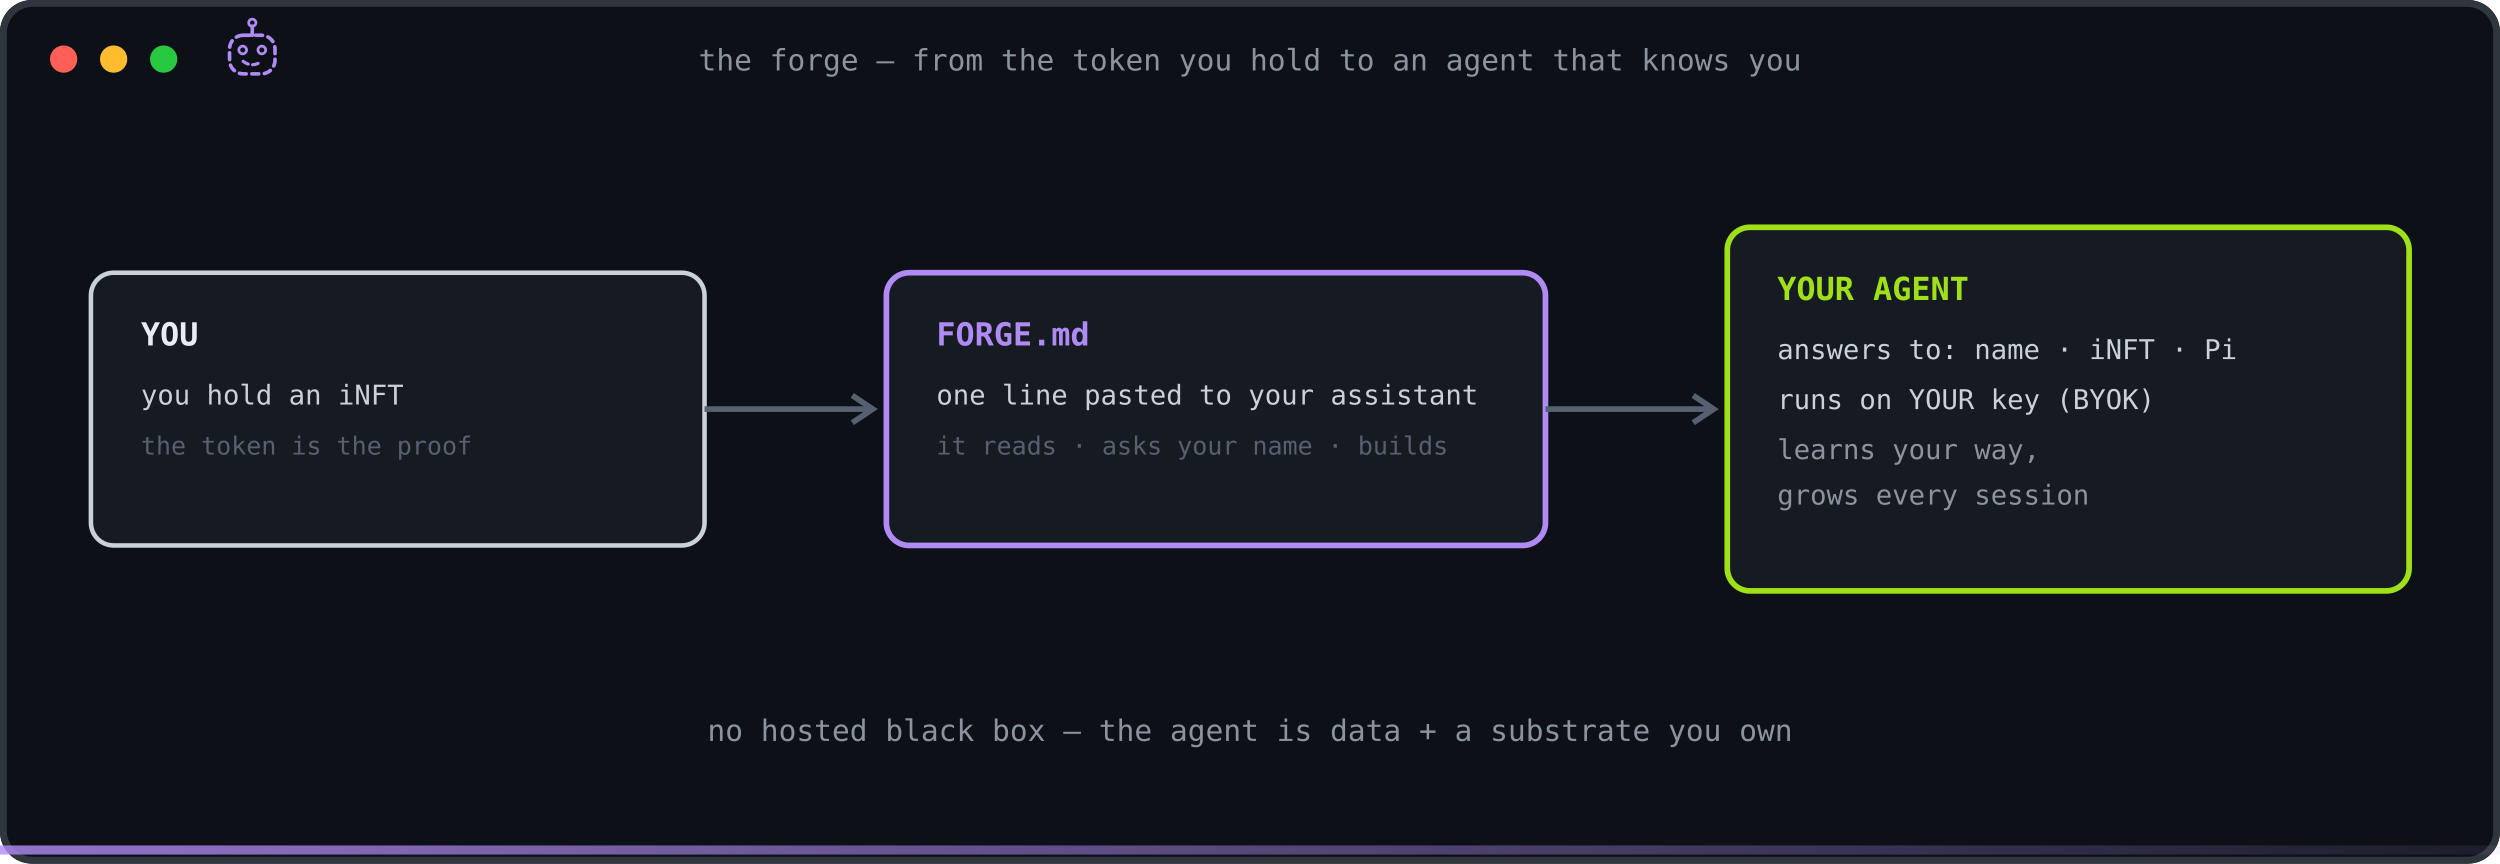
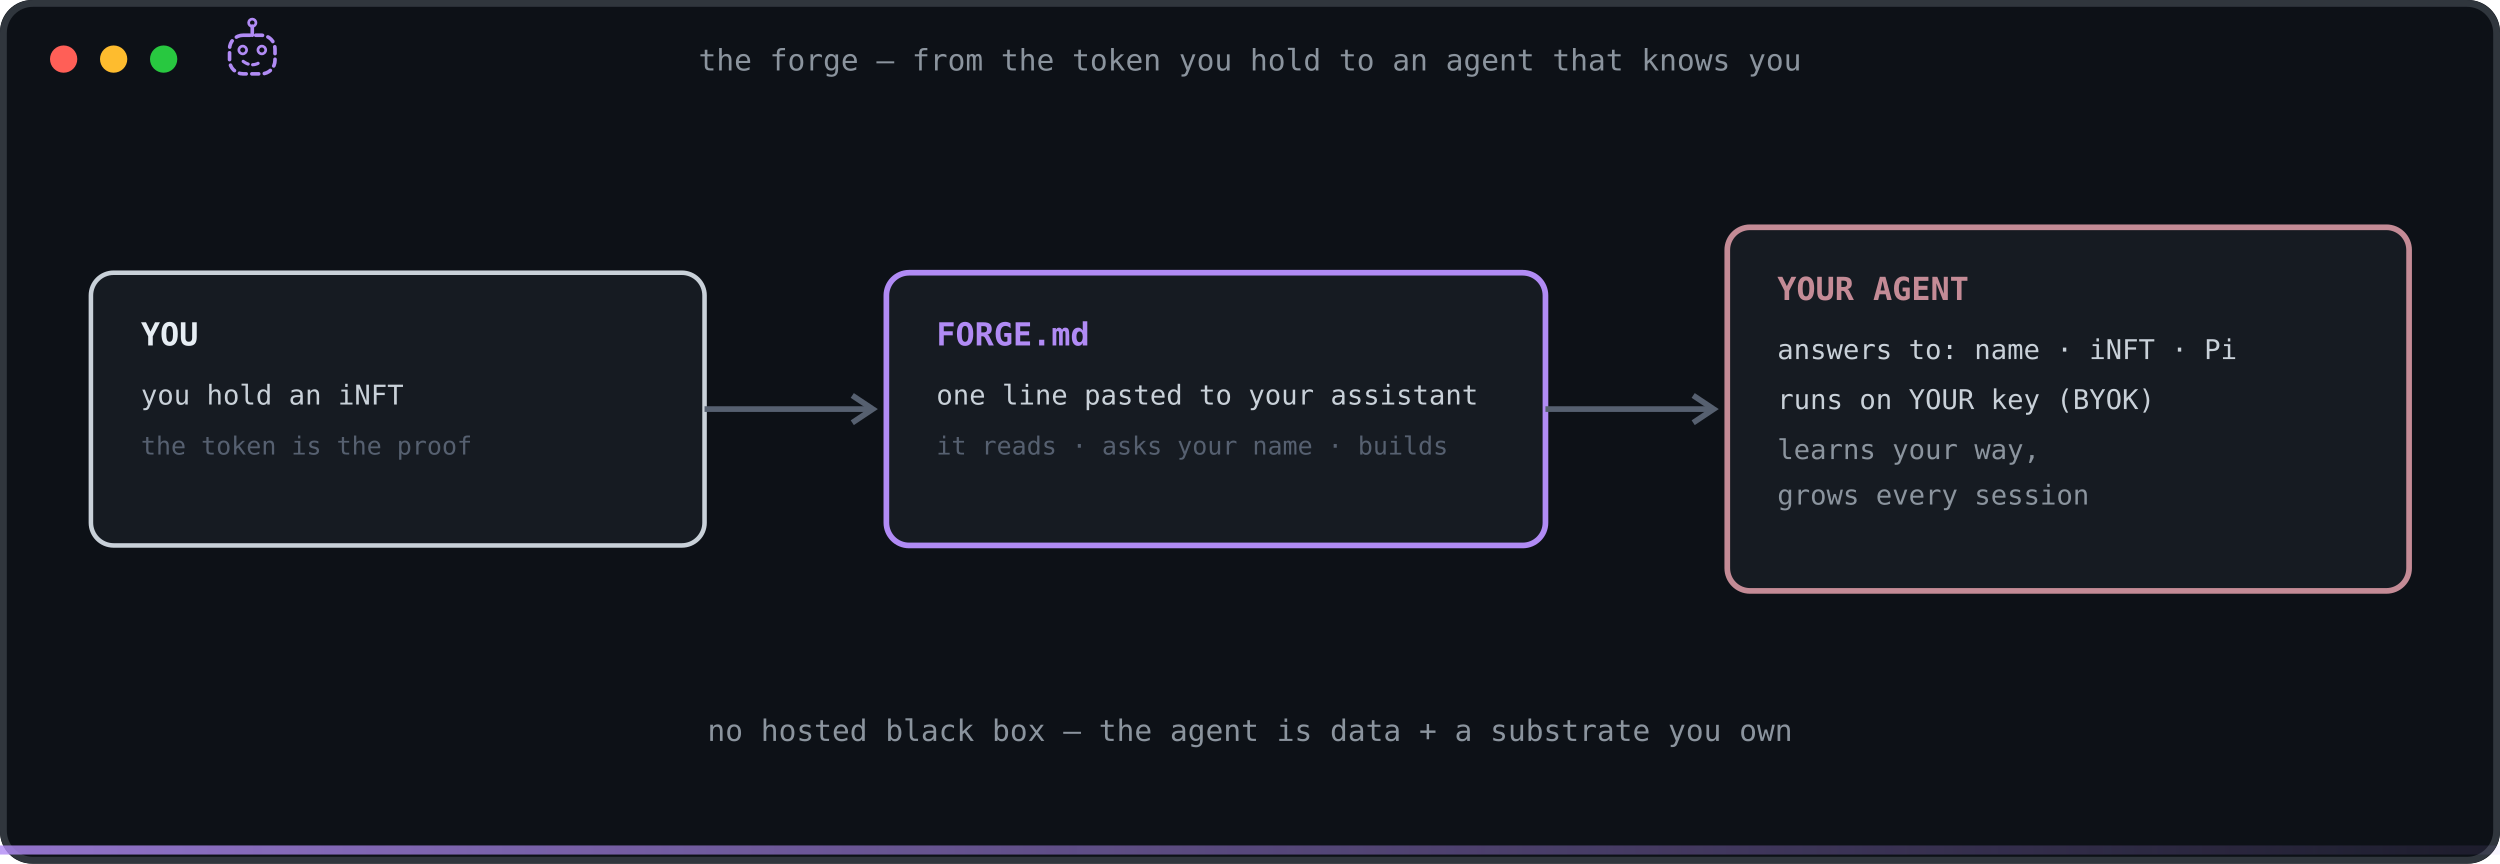
<svg xmlns="http://www.w3.org/2000/svg" viewBox="0 0 1100 380" font-family="ui-monospace, SFMono-Regular, Menlo, Consolas, monospace" font-size="14">
  <defs>
    <linearGradient id="violine" x1="0" y1="0" x2="1" y2="0">
      <stop offset="0" stop-color="#b18bf5" stop-opacity="0.9" />
      <stop offset="1" stop-color="#b18bf5" stop-opacity="0.1" />
    </linearGradient>
  </defs>
  <rect width="1100" height="380" rx="14" fill="#0d1117" />
  <rect x="1.5" y="1.5" width="1097" height="377" rx="13" fill="none" stroke="#30363d" stroke-width="3" />
  <rect x="0" y="372" width="1100" height="4" fill="url(#violine)" opacity="0.9" />
  <circle cx="28" cy="26" r="6" fill="#ff5f57" />
  <circle cx="50" cy="26" r="6" fill="#febc2e" />
  <circle cx="72" cy="26" r="6" fill="#28c840" />
  <g stroke="#b18bf5" fill="none" stroke-linecap="round">
    <rect x="101" y="15.5" width="20" height="17" rx="6" stroke-width="1.6" stroke-dasharray="3 2.5" />
    <line x1="111" y1="15.5" x2="111" y2="11.5" stroke-width="1.6" />
    <circle cx="111" cy="10" r="1.6" stroke-width="1.2" />
    <circle cx="106.8" cy="22" r="1.7" stroke-width="1.2" />
    <circle cx="115.2" cy="22" r="1.7" stroke-width="1.2" />
    <path d="M107 27 Q111 30 115 27" stroke-width="1.4" stroke-dasharray="2.5 2" />
  </g>
  <text x="550" y="31" text-anchor="middle" font-size="13" fill="#8b949e">the forge — from the token you hold to an agent that knows you</text>
  <g font-size="12">
    <rect x="40" y="120" width="270" height="120" rx="10" fill="#161b22" stroke="#c9d1d9" stroke-width="2" />
    <text x="62" y="152" fill="#e6edf3" font-weight="bold" font-size="14">YOU</text>
    <text x="62" y="178" fill="#c9d1d9">you hold an iNFT</text>
    <text x="62" y="200" fill="#566070" font-size="11">the token is the proof</text>
    <rect x="390" y="120" width="290" height="120" rx="10" fill="#161b22" stroke="#b18bf5" stroke-width="2.5" />
    <text x="412" y="152" fill="#b18bf5" font-weight="bold" font-size="14">FORGE.md</text>
    <text x="412" y="178" fill="#c9d1d9">one line pasted to your assistant</text>
    <text x="412" y="200" fill="#566070" font-size="11">it reads · asks your name · builds</text>
-     <rect x="760" y="100" width="300" height="160" rx="10" fill="#161b22" stroke="#9fe016" stroke-width="2.5" />
-     <text x="782" y="132" fill="#9fe016" font-weight="bold" font-size="14">YOUR AGENT</text>
+     <rect x="760" y="100" width="300" height="160" rx="10" fill="#161b22" stroke="#c48b96" stroke-width="2.5" />
+     <text x="782" y="132" fill="#c48b96" font-weight="bold" font-size="14">YOUR AGENT</text>
    <text x="782" y="158" fill="#c9d1d9">answers to: name · iNFT · Pi</text>
    <text x="782" y="180" fill="#c9d1d9">runs on YOUR key (BYOK)</text>
    <text x="782" y="202" fill="#8b949e">learns your way,</text>
    <text x="782" y="222" fill="#8b949e">grows every session</text>
  </g>
  <g stroke="#566070" stroke-width="2.5" fill="none">
    <path d="M310 180 382 180" />
    <path d="M375 174 384 180 375 186" />
    <path d="M680 180 752 180" />
    <path d="M745 174 754 180 745 186" />
  </g>
  <text x="550" y="326" text-anchor="middle" fill="#8b949e" font-size="13">no hosted black box — the agent is data + a substrate you own</text>
</svg>
